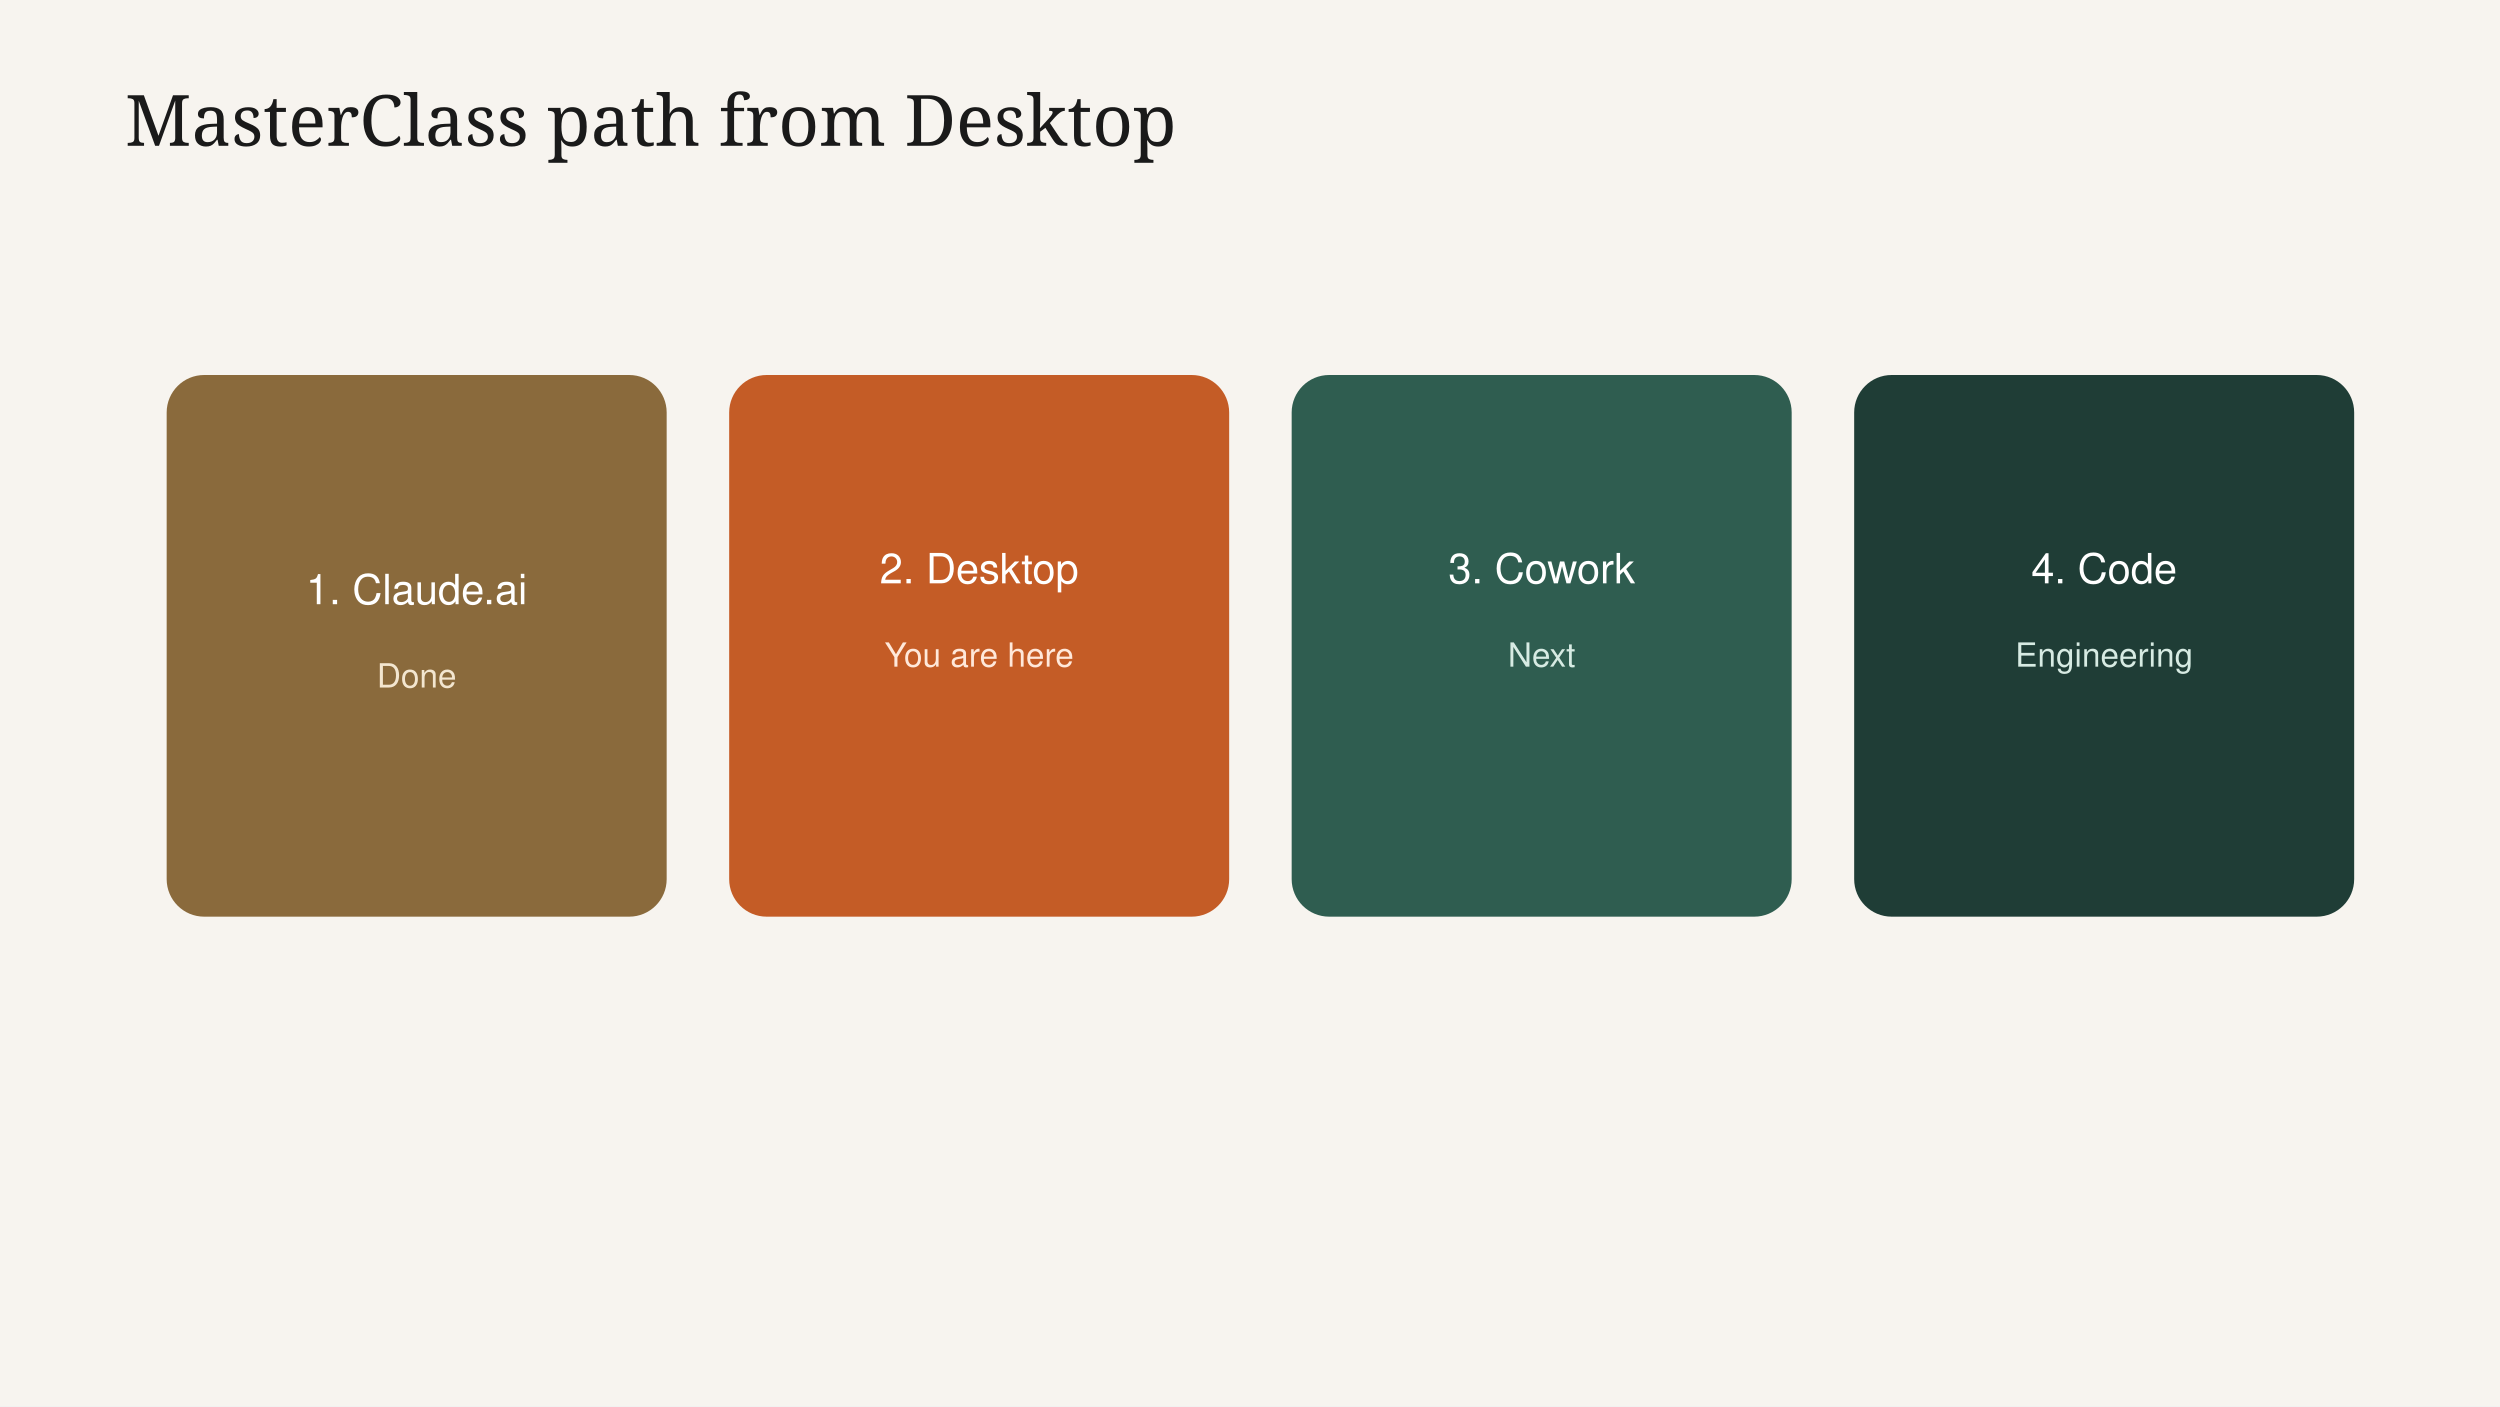
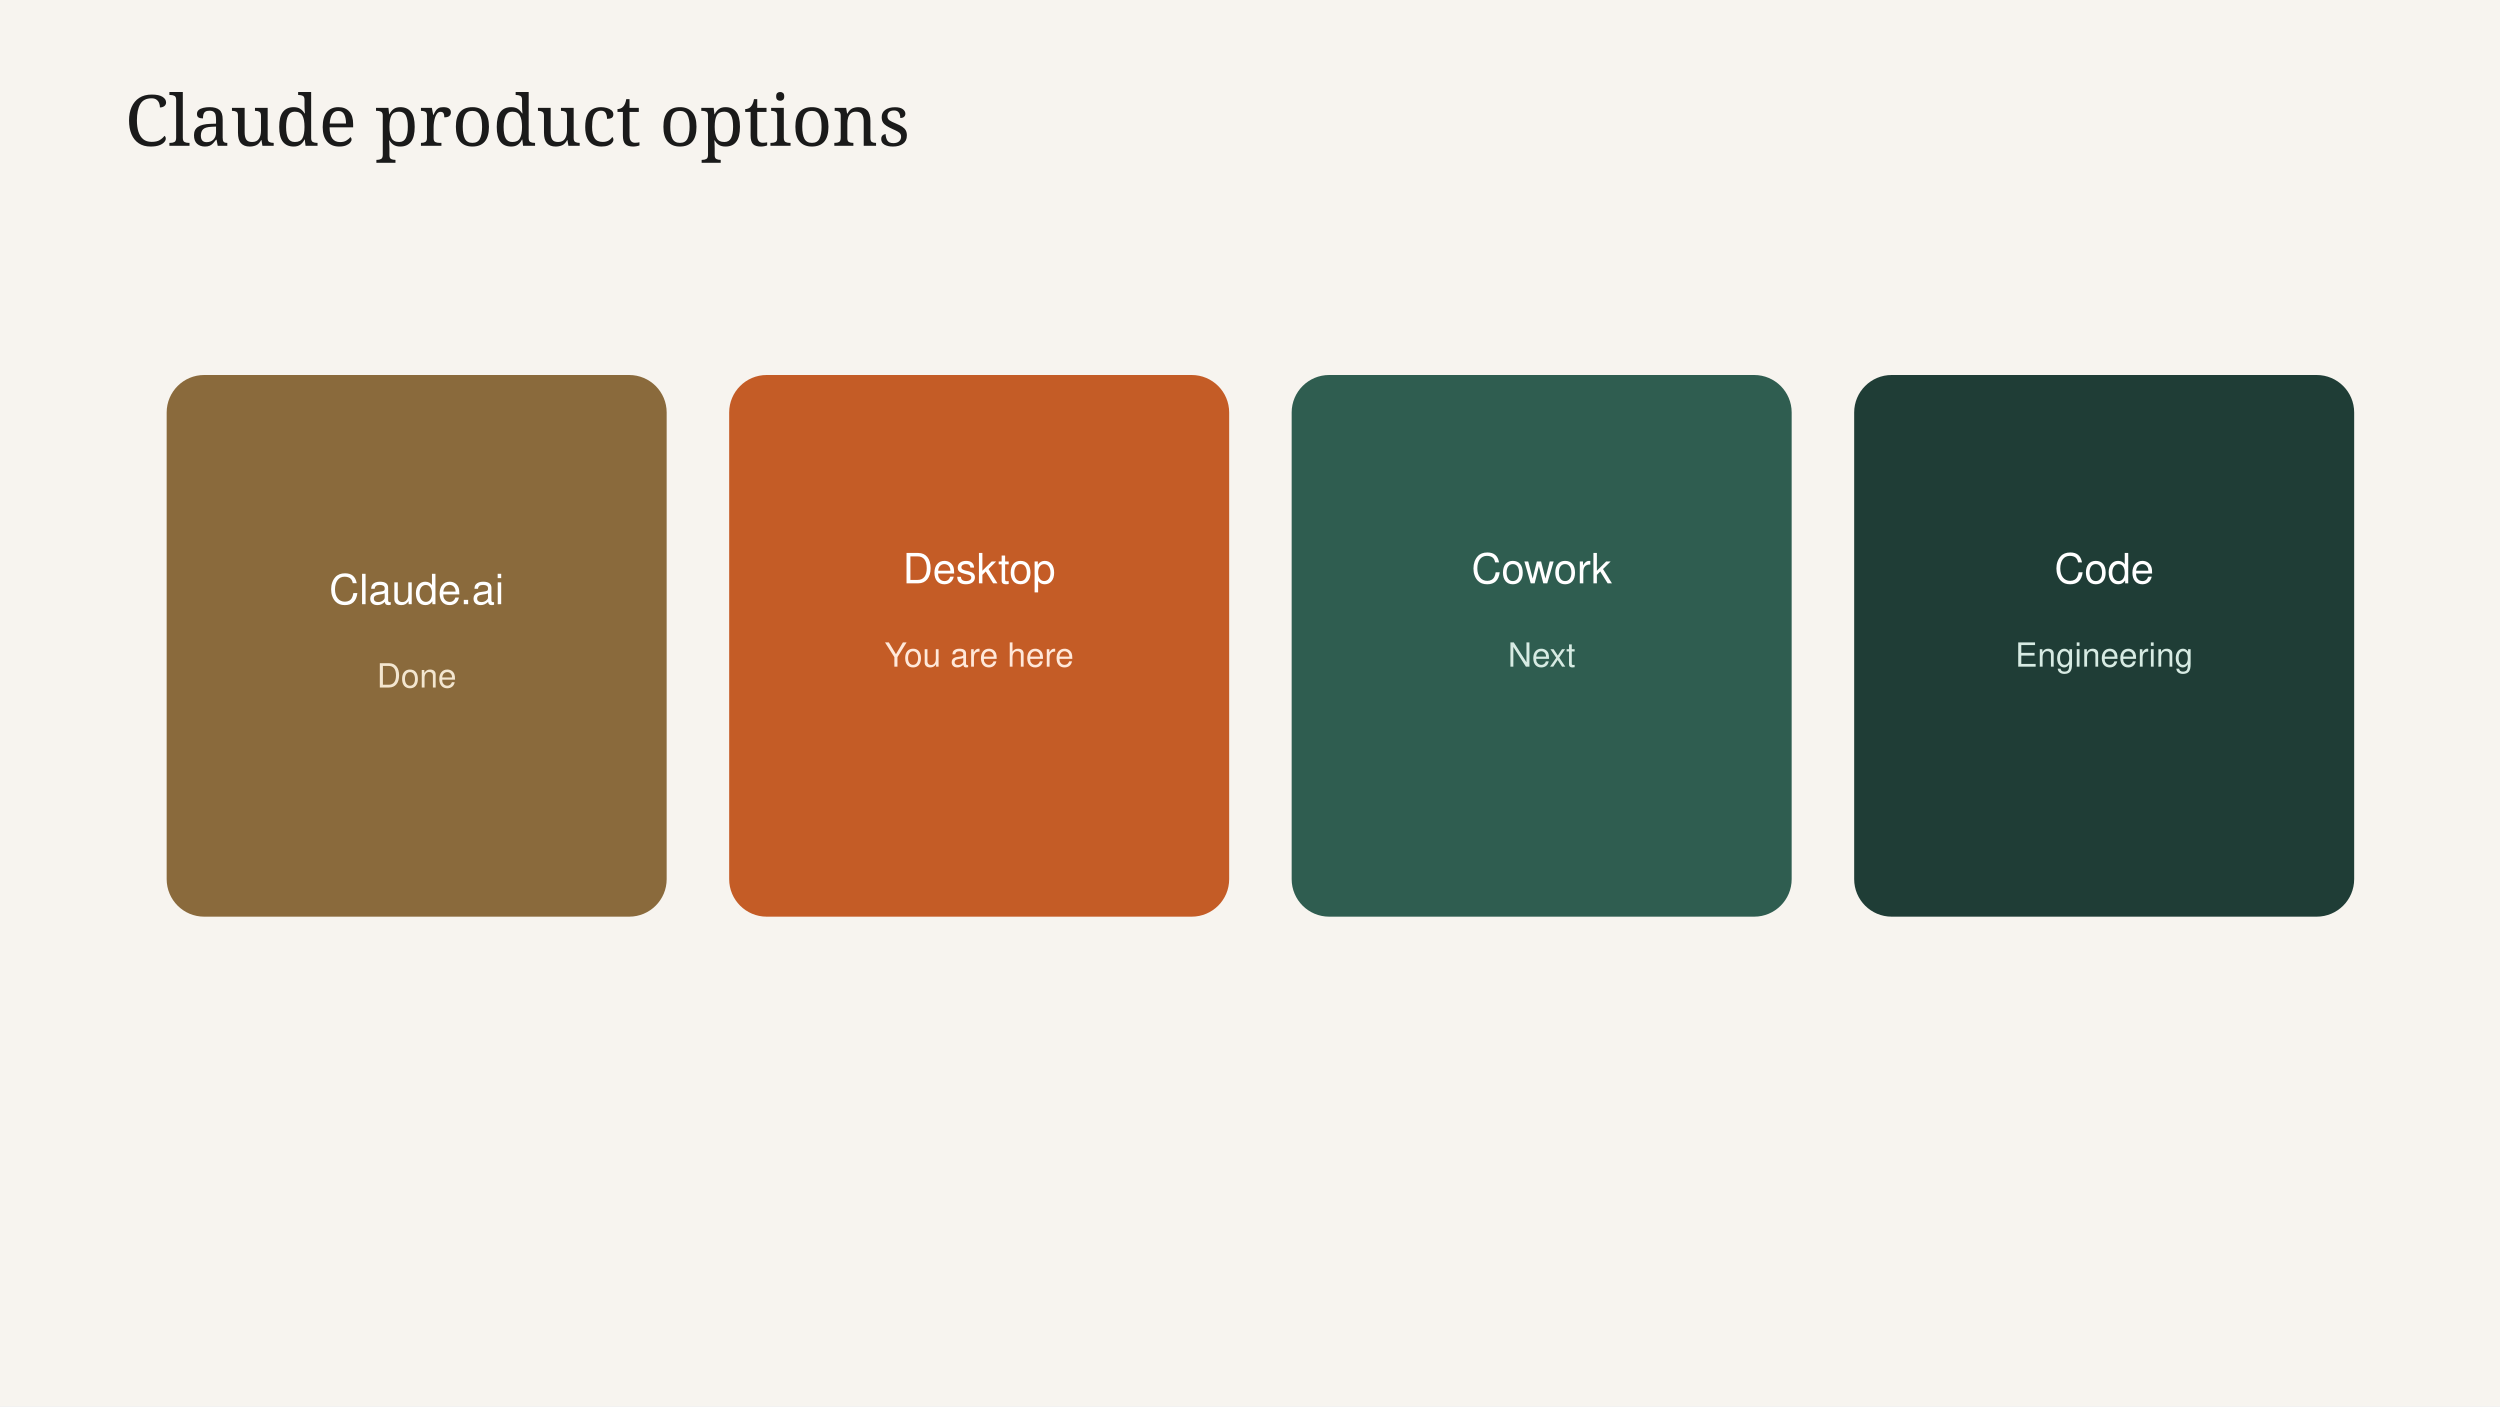
<svg xmlns="http://www.w3.org/2000/svg" width="1200" height="675" viewBox="0 0 1200 675">
  <rect width="1200" height="675" fill="#f7f4ef" />
-   <text x="60" y="70" font-family="Georgia, serif" font-size="34" fill="#1a1a1a">MasterClass path from Desktop</text>
+   <text x="60" y="70" font-family="Georgia, serif" font-size="34" fill="#1a1a1a">Claude product options</text>
  <rect x="80" y="180" width="240" height="260" rx="18" fill="#8a6a3c" />
-   <text x="200" y="290" text-anchor="middle" font-family="Helvetica, Arial, sans-serif" font-size="20" fill="#ffffff">1. Claude.ai</text>
+   <text x="200" y="290" text-anchor="middle" font-family="Helvetica, Arial, sans-serif" font-size="20" fill="#ffffff">Claude.ai</text>
  <text x="200" y="330" text-anchor="middle" font-family="Helvetica, Arial, sans-serif" font-size="16" fill="#f3e6d0">Done</text>
  <rect x="350" y="180" width="240" height="260" rx="18" fill="#c45c26" />
-   <text x="470" y="280" text-anchor="middle" font-family="Helvetica, Arial, sans-serif" font-size="20" fill="#ffffff">2. Desktop</text>
+   <text x="470" y="280" text-anchor="middle" font-family="Helvetica, Arial, sans-serif" font-size="20" fill="#ffffff">Desktop</text>
  <text x="470" y="320" text-anchor="middle" font-family="Helvetica, Arial, sans-serif" font-size="16" fill="#ffe8da">You are here</text>
  <rect x="620" y="180" width="240" height="260" rx="18" fill="#2f5d50" />
-   <text x="740" y="280" text-anchor="middle" font-family="Helvetica, Arial, sans-serif" font-size="20" fill="#ffffff">3. Cowork</text>
+   <text x="740" y="280" text-anchor="middle" font-family="Helvetica, Arial, sans-serif" font-size="20" fill="#ffffff">Cowork</text>
  <text x="740" y="320" text-anchor="middle" font-family="Helvetica, Arial, sans-serif" font-size="16" fill="#d7ebe3">Next</text>
  <rect x="890" y="180" width="240" height="260" rx="18" fill="#1f3d36" />
-   <text x="1010" y="280" text-anchor="middle" font-family="Helvetica, Arial, sans-serif" font-size="20" fill="#ffffff">4. Code</text>
+   <text x="1010" y="280" text-anchor="middle" font-family="Helvetica, Arial, sans-serif" font-size="20" fill="#ffffff">Code</text>
  <text x="1010" y="320" text-anchor="middle" font-family="Helvetica, Arial, sans-serif" font-size="16" fill="#d7ebe3">Engineering</text>
</svg>
